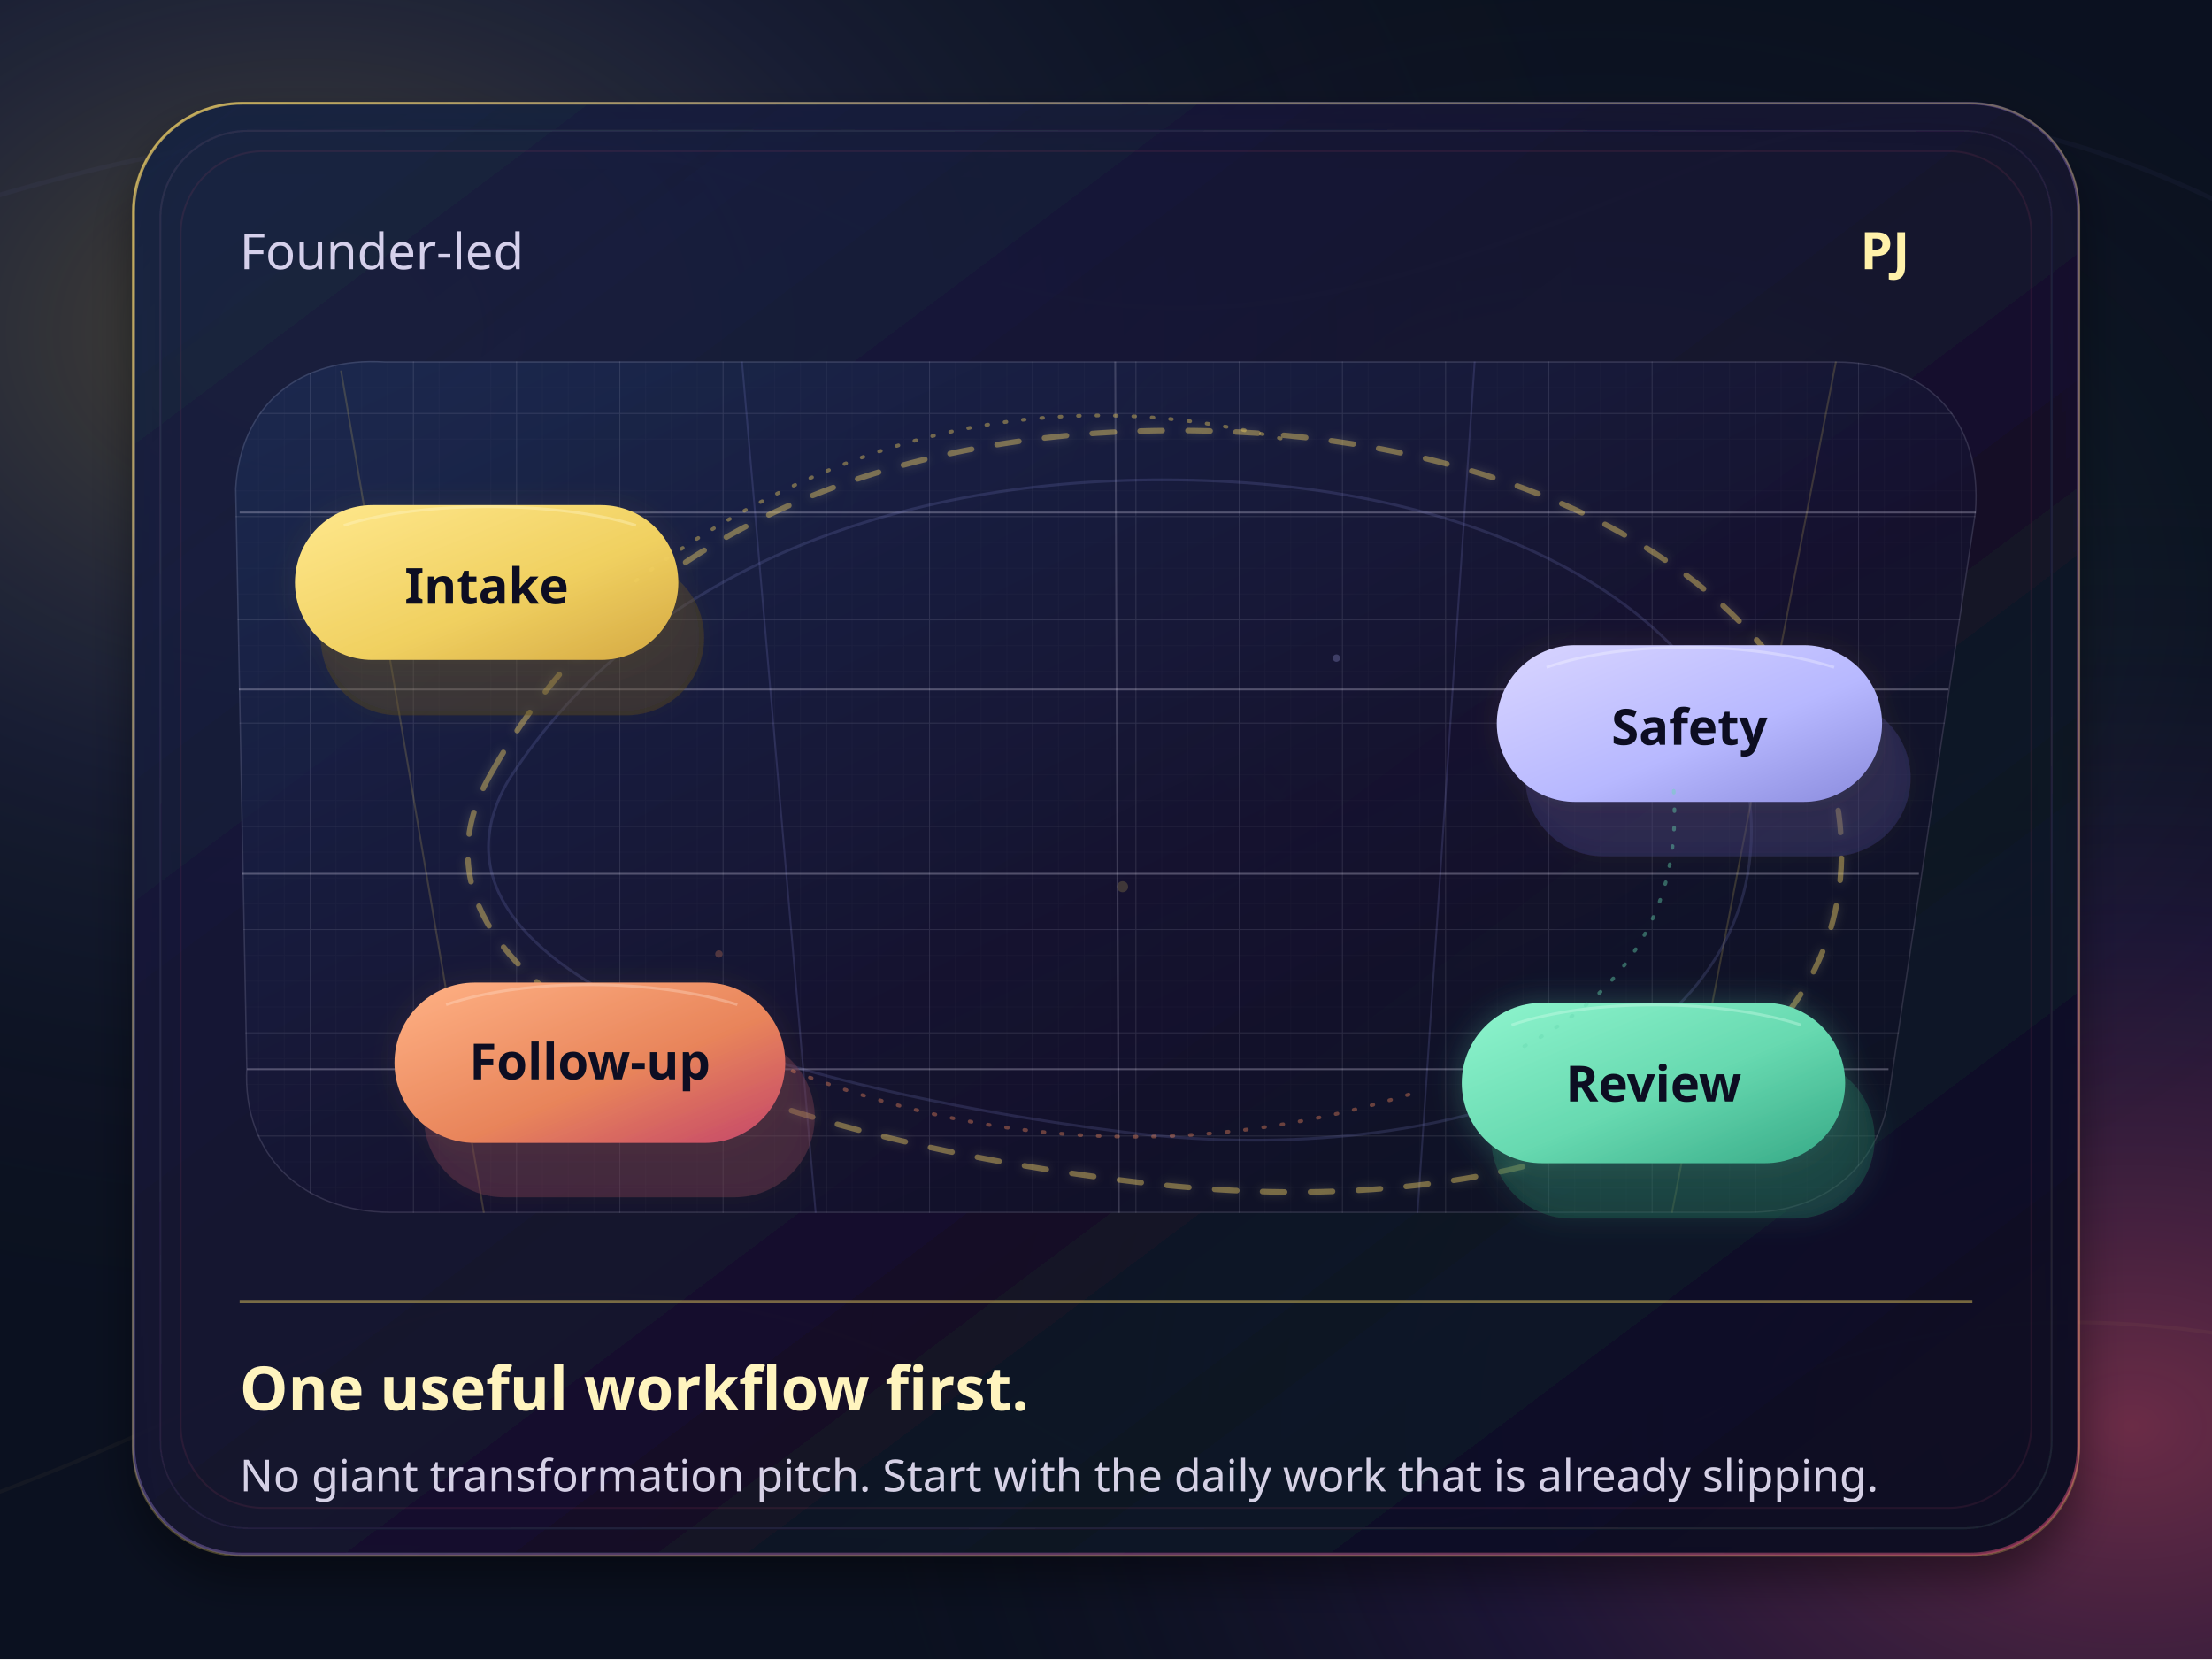
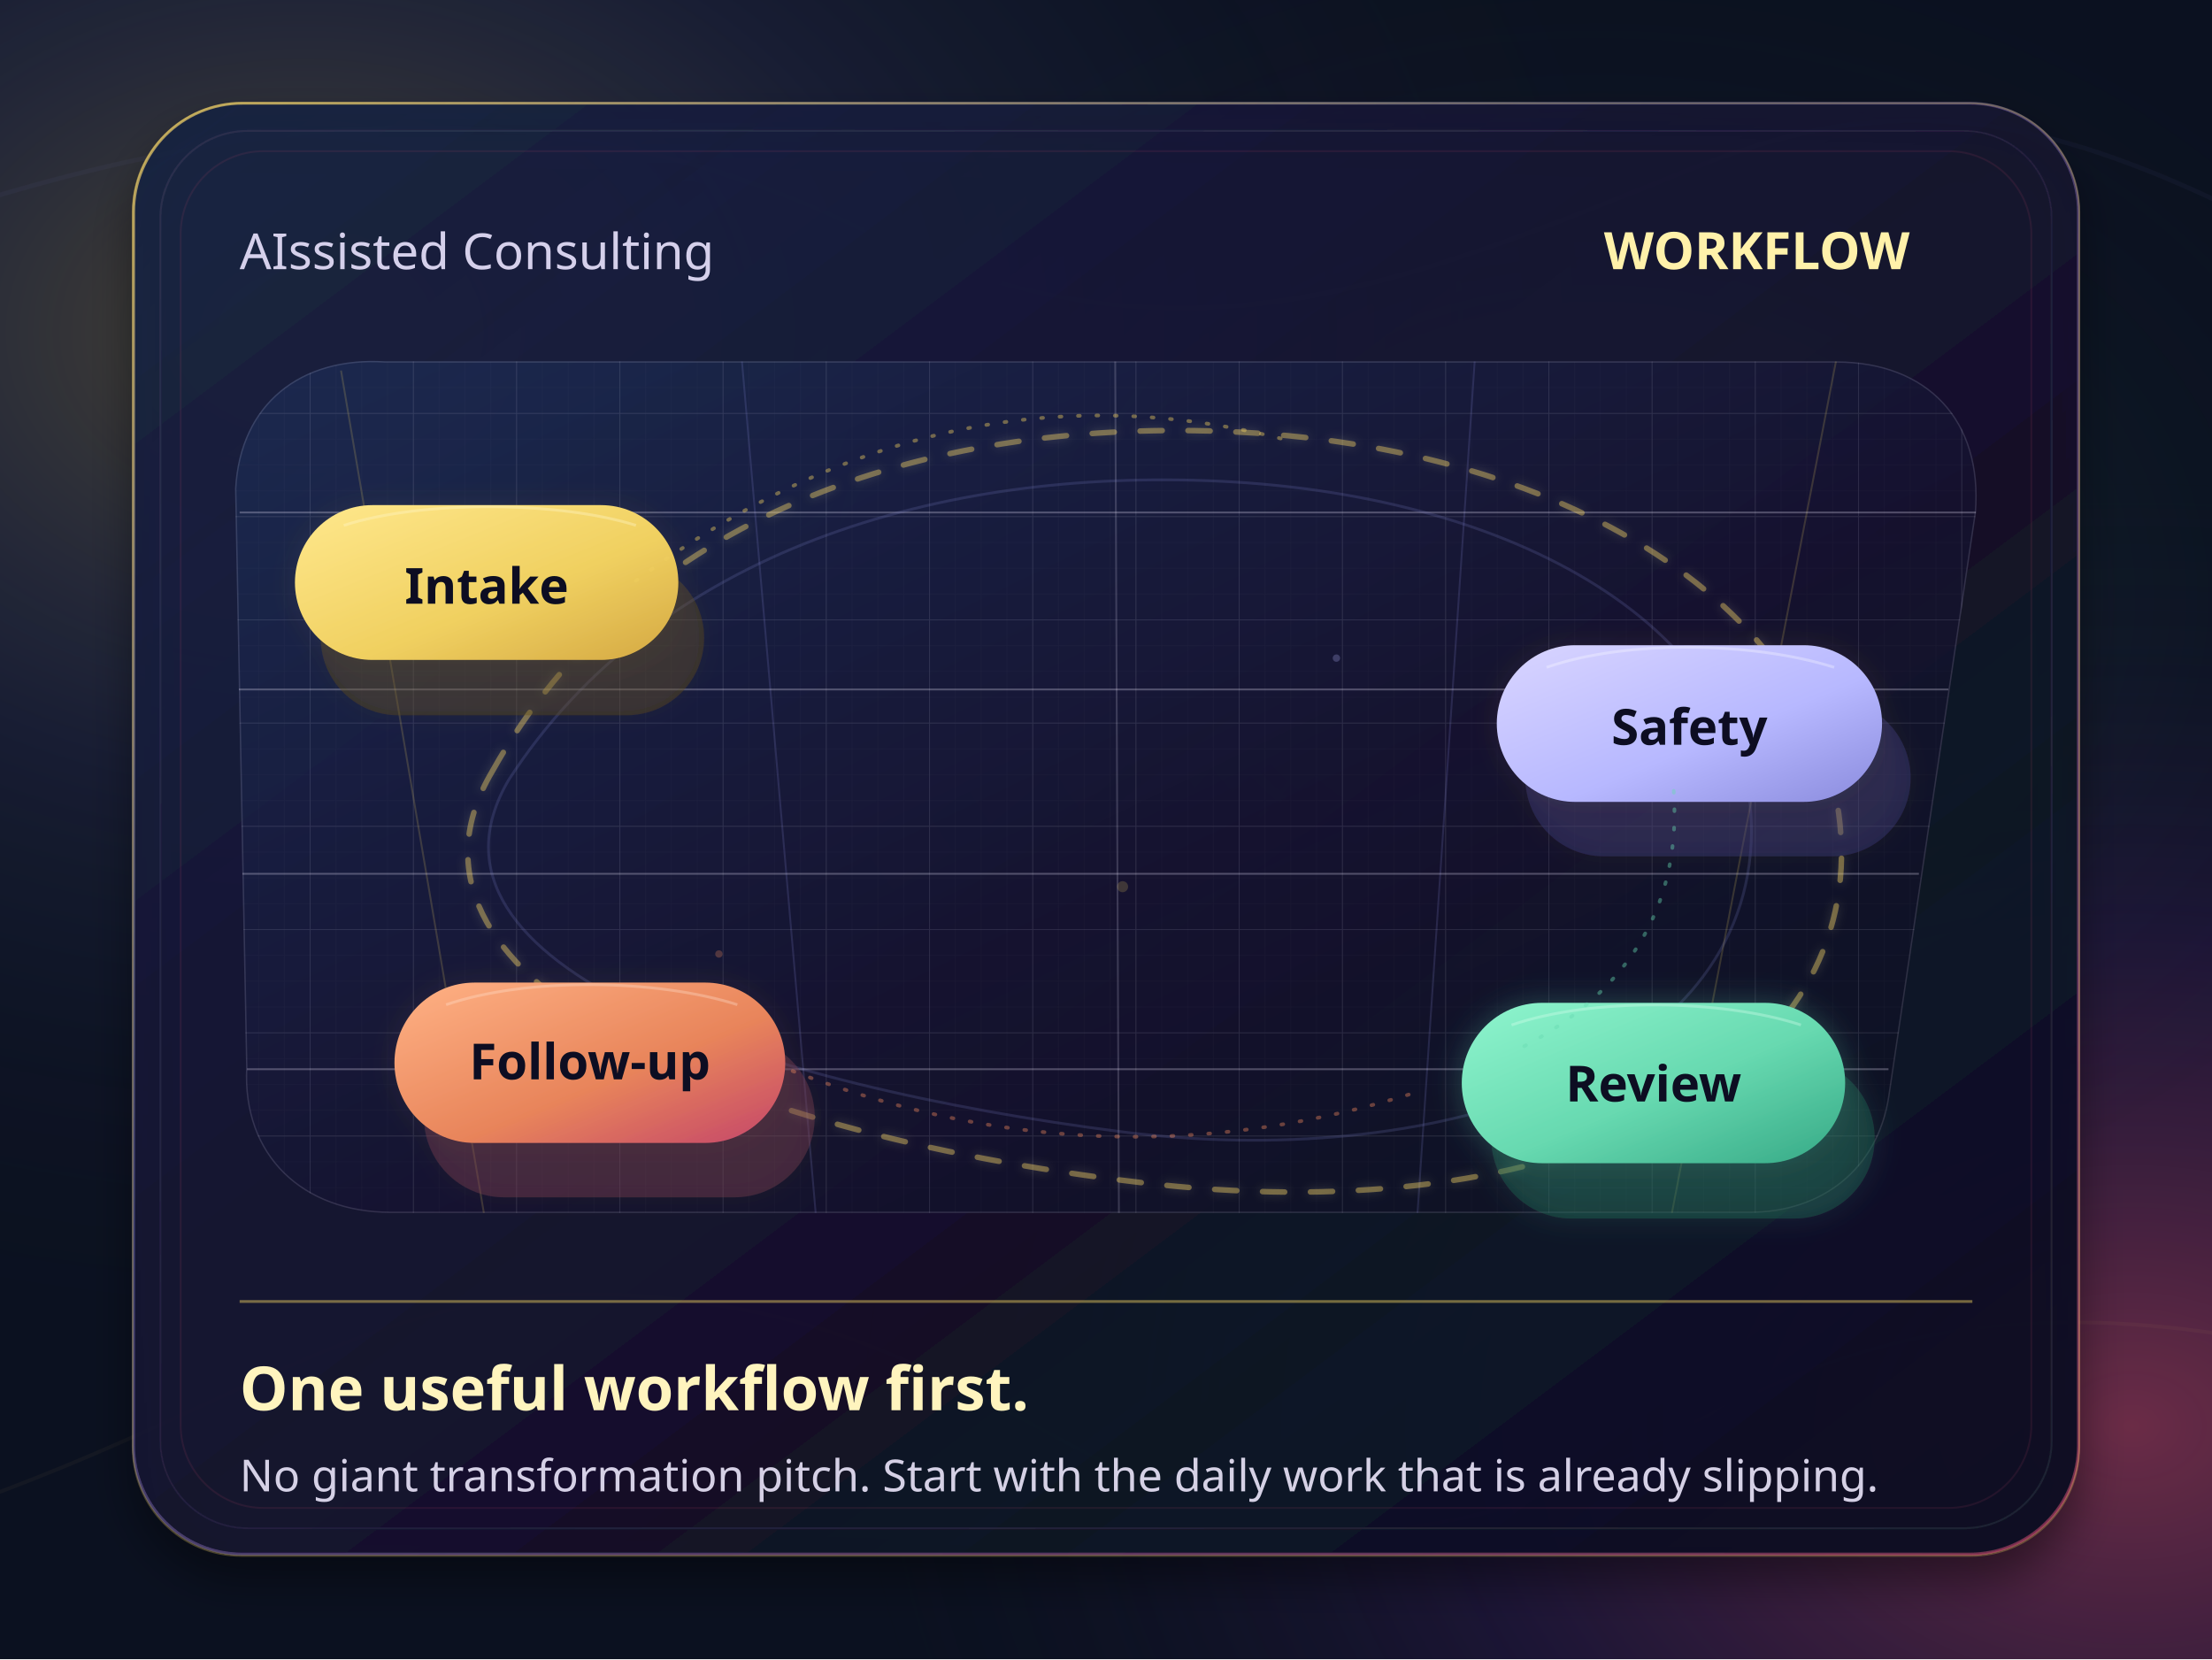
<svg xmlns="http://www.w3.org/2000/svg" width="2400" height="1800" viewBox="0 0 2400 1800" role="img" aria-labelledby="title desc">
  <defs>
    <radialGradient id="bgGlowGold" cx="14%" cy="20%" r="62%">
      <stop offset="0%" stop-color="#f0d060" stop-opacity="0.28" />
      <stop offset="44%" stop-color="#8a8bdd" stop-opacity="0.10" />
      <stop offset="100%" stop-color="#0b1120" stop-opacity="0" />
    </radialGradient>
    <radialGradient id="bgGlowCoral" cx="96%" cy="86%" r="58%">
      <stop offset="0%" stop-color="#c4456a" stop-opacity="0.52" />
      <stop offset="52%" stop-color="#3d1d5e" stop-opacity="0.34" />
      <stop offset="100%" stop-color="#0b1120" stop-opacity="0" />
    </radialGradient>
    <radialGradient id="bgGlowMint" cx="72%" cy="36%" r="42%">
      <stop offset="0%" stop-color="#67d9b0" stop-opacity="0.15" />
      <stop offset="100%" stop-color="#0b1120" stop-opacity="0" />
    </radialGradient>
    <linearGradient id="panel" x1="0" x2="1" y1="0" y2="1">
      <stop offset="0%" stop-color="#182442" stop-opacity="0.92" />
      <stop offset="48%" stop-color="#151230" stop-opacity="0.84" />
      <stop offset="100%" stop-color="#0b1120" stop-opacity="0.96" />
    </linearGradient>
    <linearGradient id="panelEdge" x1="0" x2="1" y1="0" y2="1">
      <stop offset="0%" stop-color="#f0d060" stop-opacity="0.72" />
      <stop offset="38%" stop-color="#8a8bdd" stop-opacity="0.36" />
      <stop offset="100%" stop-color="#c4456a" stop-opacity="0.56" />
    </linearGradient>
    <linearGradient id="floor" x1="0" x2="1" y1="0" y2="1">
      <stop offset="0%" stop-color="#1c2d56" stop-opacity="0.72" />
      <stop offset="56%" stop-color="#151230" stop-opacity="0.80" />
      <stop offset="100%" stop-color="#0b1120" stop-opacity="0.92" />
    </linearGradient>
    <linearGradient id="goldNode" x1="0" x2="1" y1="0" y2="1">
      <stop offset="0%" stop-color="#ffe88d" />
      <stop offset="58%" stop-color="#f0d060" />
      <stop offset="100%" stop-color="#d4a843" />
    </linearGradient>
    <linearGradient id="violetNode" x1="0" x2="1" y1="0" y2="1">
      <stop offset="0%" stop-color="#d9d5ff" />
      <stop offset="58%" stop-color="#b7b8ff" />
      <stop offset="100%" stop-color="#8a8bdd" />
    </linearGradient>
    <linearGradient id="coralNode" x1="0" x2="1" y1="0" y2="1">
      <stop offset="0%" stop-color="#ffb285" />
      <stop offset="58%" stop-color="#e8845a" />
      <stop offset="100%" stop-color="#c4456a" />
    </linearGradient>
    <linearGradient id="mintNode" x1="0" x2="1" y1="0" y2="1">
      <stop offset="0%" stop-color="#8ff5ce" />
      <stop offset="54%" stop-color="#67d9b0" />
      <stop offset="100%" stop-color="#36a986" />
    </linearGradient>
    <filter id="softShadow" x="-40%" y="-40%" width="180%" height="180%">
      <feDropShadow dx="0" dy="28" stdDeviation="24" flood-color="#03050e" flood-opacity="0.46" />
    </filter>
    <filter id="nodeShadow" x="-55%" y="-65%" width="210%" height="230%">
      <feDropShadow dx="0" dy="20" stdDeviation="18" flood-color="#03050e" flood-opacity="0.50" />
      <feDropShadow dx="0" dy="0" stdDeviation="14" flood-color="#f0d060" flood-opacity="0.08" />
    </filter>
    <filter id="mintGlow" x="-70%" y="-70%" width="240%" height="240%">
      <feDropShadow dx="0" dy="20" stdDeviation="18" flood-color="#03050e" flood-opacity="0.50" />
      <feDropShadow dx="0" dy="0" stdDeviation="16" flood-color="#67d9b0" flood-opacity="0.28" />
    </filter>
    <filter id="lineGlow" x="-20%" y="-40%" width="140%" height="180%">
      <feGaussianBlur stdDeviation="5" result="blur" />
      <feColorMatrix in="blur" type="matrix" values="1 0 0 0 0.94  0 1 0 0 0.81  0 0 1 0 0.38  0 0 0 0.40 0" />
      <feMerge>
        <feMergeNode />
        <feMergeNode in="SourceGraphic" />
      </feMerge>
    </filter>
    <pattern id="grid" width="112" height="112" patternUnits="userSpaceOnUse">
      <path d="M 112 0 L 0 0 0 112" fill="none" stroke="#efeaff" stroke-opacity="0.10" stroke-width="2" />
    </pattern>
    <pattern id="fineGrid" width="28" height="28" patternUnits="userSpaceOnUse">
      <path d="M 28 0 L 0 0 0 28" fill="none" stroke="#efeaff" stroke-opacity="0.035" stroke-width="1" />
    </pattern>
    <clipPath id="floorClip">
      <path d="M 255 530 C 260 438 326 386 418 392 L 1992 392 C 2092 392 2152 456 2144 556 L 2050 1190 C 2038 1268 1978 1316 1898 1316 L 424 1316 C 328 1316 262 1254 267 1158 Z" />
    </clipPath>
  </defs>
  <rect width="2400" height="1800" fill="#0b1120" />
  <rect width="2400" height="1800" fill="url(#bgGlowGold)" />
  <rect width="2400" height="1800" fill="url(#bgGlowCoral)" />
  <rect width="2400" height="1800" fill="url(#bgGlowMint)" />
  <g opacity="0.22">
    <path d="M-60 1640 C 320 1510 440 1350 812 1422 C 1132 1484 1262 1728 1608 1642 C 1844 1584 1992 1360 2480 1460" fill="none" stroke="#f0d060" stroke-width="4" stroke-opacity="0.18" />
    <path d="M-120 250 C 318 98 638 104 938 250 C 1278 416 1530 306 1838 182 C 2064 92 2230 120 2508 270" fill="none" stroke="#8a8bdd" stroke-width="5" stroke-opacity="0.20" />
  </g>
  <g filter="url(#softShadow)">
    <rect x="145" y="112" width="2110" height="1574" rx="118" fill="url(#panel)" stroke="url(#panelEdge)" stroke-width="3" />
    <rect x="174" y="142" width="2052" height="1516" rx="95" fill="none" stroke="#efeaff" stroke-opacity="0.08" stroke-width="2" />
  </g>
  <g font-family="Sora, Work Sans, Avenir Next, Segoe UI, sans-serif">
-     <text x="260" y="292" fill="#d5d0eb" font-size="54" font-weight="500">Founder-led</text>
-     <text x="2072" y="292" fill="#fff1aa" font-size="56" font-weight="800" text-anchor="end">PJ</text>
+     <text x="260" y="292" fill="#d5d0eb" font-size="54" font-weight="500">AIssisted Consulting</text>
+     <text x="2072" y="292" fill="#fff1aa" font-size="56" font-weight="800" text-anchor="end">WORKFLOW</text>
  </g>
  <g clip-path="url(#floorClip)">
    <path d="M 255 530 C 260 438 326 386 418 392 L 1992 392 C 2092 392 2152 456 2144 556 L 2050 1190 C 2038 1268 1978 1316 1898 1316 L 424 1316 C 328 1316 262 1254 267 1158 Z" fill="url(#floor)" stroke="#efeaff" stroke-opacity="0.14" stroke-width="3" />
    <rect x="210" y="350" width="1980" height="1010" fill="url(#grid)" opacity="0.95" />
    <rect x="210" y="350" width="1980" height="1010" fill="url(#fineGrid)" opacity="0.9" />
    <g opacity="0.18">
      <path d="M 370 402 L 525 1316" stroke="#f0d060" stroke-width="2" />
      <path d="M 805 392 L 885 1316" stroke="#8a8bdd" stroke-width="2" />
      <path d="M 1210 392 L 1214 1316" stroke="#efeaff" stroke-width="2" />
      <path d="M 1600 392 L 1538 1316" stroke="#8a8bdd" stroke-width="2" />
      <path d="M 1992 392 L 1814 1316" stroke="#f0d060" stroke-width="2" />
    </g>
    <g opacity="0.28">
      <path d="M 260 556 L 2144 556" stroke="#efeaff" stroke-width="2" />
      <path d="M 245 748 L 2114 748" stroke="#efeaff" stroke-width="2" />
      <path d="M 245 948 L 2082 948" stroke="#efeaff" stroke-width="2" />
      <path d="M 268 1160 L 2049 1160" stroke="#efeaff" stroke-width="2" />
    </g>
  </g>
  <path d="M 534 837 C 690 558 1004 456 1326 468 C 1712 482 2000 674 1998 930 C 1994 1186 1672 1335 1238 1283 C 772 1228 404 1057 534 837 Z" fill="none" stroke="#f0d060" stroke-opacity="0.42" stroke-width="6" stroke-linecap="round" stroke-dasharray="24 28" filter="url(#lineGlow)" />
  <path d="M 552 846 C 714 596 1022 508 1322 522 C 1664 538 1910 696 1900 914 C 1888 1166 1550 1270 1218 1228 C 824 1178 432 1050 552 846 Z" fill="none" stroke="#8a8bdd" stroke-opacity="0.18" stroke-width="3" />
  <g opacity="0.68">
    <circle cx="1218" cy="962" r="6" fill="#f0d060" opacity="0.28" />
    <circle cx="1450" cy="714" r="4" fill="#b7b8ff" opacity="0.36" />
    <circle cx="780" cy="1035" r="4" fill="#e8845a" opacity="0.42" />
    <circle cx="1688" cy="1128" r="5" fill="#67d9b0" opacity="0.46" />
  </g>
  <g font-family="Sora, Work Sans, Avenir Next, Segoe UI, sans-serif" font-weight="800" font-size="54" fill="#0b1120" text-anchor="middle">
    <g filter="url(#nodeShadow)">
      <rect x="330" y="574" width="416" height="168" rx="84" fill="#5f491a" opacity="0.40" transform="translate(18 34)" />
      <rect x="320" y="548" width="416" height="168" rx="84" fill="url(#goldNode)" />
      <path d="M 373 570 C 460 542 608 544 690 570" fill="none" stroke="#fff7ca" stroke-width="3" stroke-opacity="0.36" />
      <text x="528" y="655">Intake</text>
    </g>
    <g filter="url(#nodeShadow)">
      <rect x="1637" y="725" width="418" height="170" rx="85" fill="#34367a" opacity="0.42" transform="translate(18 34)" />
      <rect x="1624" y="700" width="418" height="170" rx="85" fill="url(#violetNode)" />
      <path d="M 1678 724 C 1764 694 1902 696 1990 724" fill="none" stroke="#fff" stroke-width="3" stroke-opacity="0.30" />
      <text x="1833" y="808">Safety</text>
    </g>
    <g filter="url(#nodeShadow)">
      <rect x="442" y="1091" width="424" height="174" rx="87" fill="#74314e" opacity="0.44" transform="translate(18 34)" />
      <rect x="428" y="1066" width="424" height="174" rx="87" fill="url(#coralNode)" />
      <path d="M 484 1090 C 572 1060 712 1062 800 1090" fill="none" stroke="#ffe6d6" stroke-width="3" stroke-opacity="0.32" />
      <text x="640" y="1171">Follow-up</text>
    </g>
    <g filter="url(#mintGlow)">
      <rect x="1600" y="1114" width="416" height="174" rx="87" fill="#1e614f" opacity="0.42" transform="translate(18 34)" />
      <rect x="1586" y="1088" width="416" height="174" rx="87" fill="url(#mintNode)" />
      <path d="M 1640 1112 C 1728 1082 1868 1084 1954 1112" fill="none" stroke="#d9ffef" stroke-width="3" stroke-opacity="0.34" />
      <text x="1794" y="1195">Review</text>
    </g>
  </g>
  <g opacity="0.42" fill="none" stroke-linecap="round">
    <path d="M 690 630 C 922 458 1164 414 1406 480" stroke="#f0d060" stroke-width="4" stroke-dasharray="2 18" />
    <path d="M 1816 858 C 1826 1004 1744 1088 1652 1136" stroke="#67d9b0" stroke-width="4" stroke-dasharray="2 18" />
    <path d="M 860 1162 C 1068 1242 1294 1262 1540 1184" stroke="#e8845a" stroke-width="4" stroke-dasharray="2 18" />
  </g>
  <path d="M 260 1412 L 2140 1412" stroke="#f0d060" stroke-opacity="0.46" stroke-width="3" />
  <g font-family="Sora, Work Sans, Avenir Next, Segoe UI, sans-serif">
    <text x="260" y="1530" fill="#fff4be" font-size="66" font-weight="850">One useful workflow first.</text>
    <text x="260" y="1618" fill="#efeaff" fill-opacity="0.88" font-size="48" font-weight="500">No giant transformation pitch. Start with the daily work that is already slipping.</text>
  </g>
  <g opacity="0.28">
    <rect x="144" y="112" width="2112" height="1576" rx="118" fill="none" stroke="#f0d060" stroke-width="2" />
    <rect x="196" y="164" width="2008" height="1472" rx="90" fill="none" stroke="#c4456a" stroke-width="2" stroke-opacity="0.42" />
  </g>
</svg>
